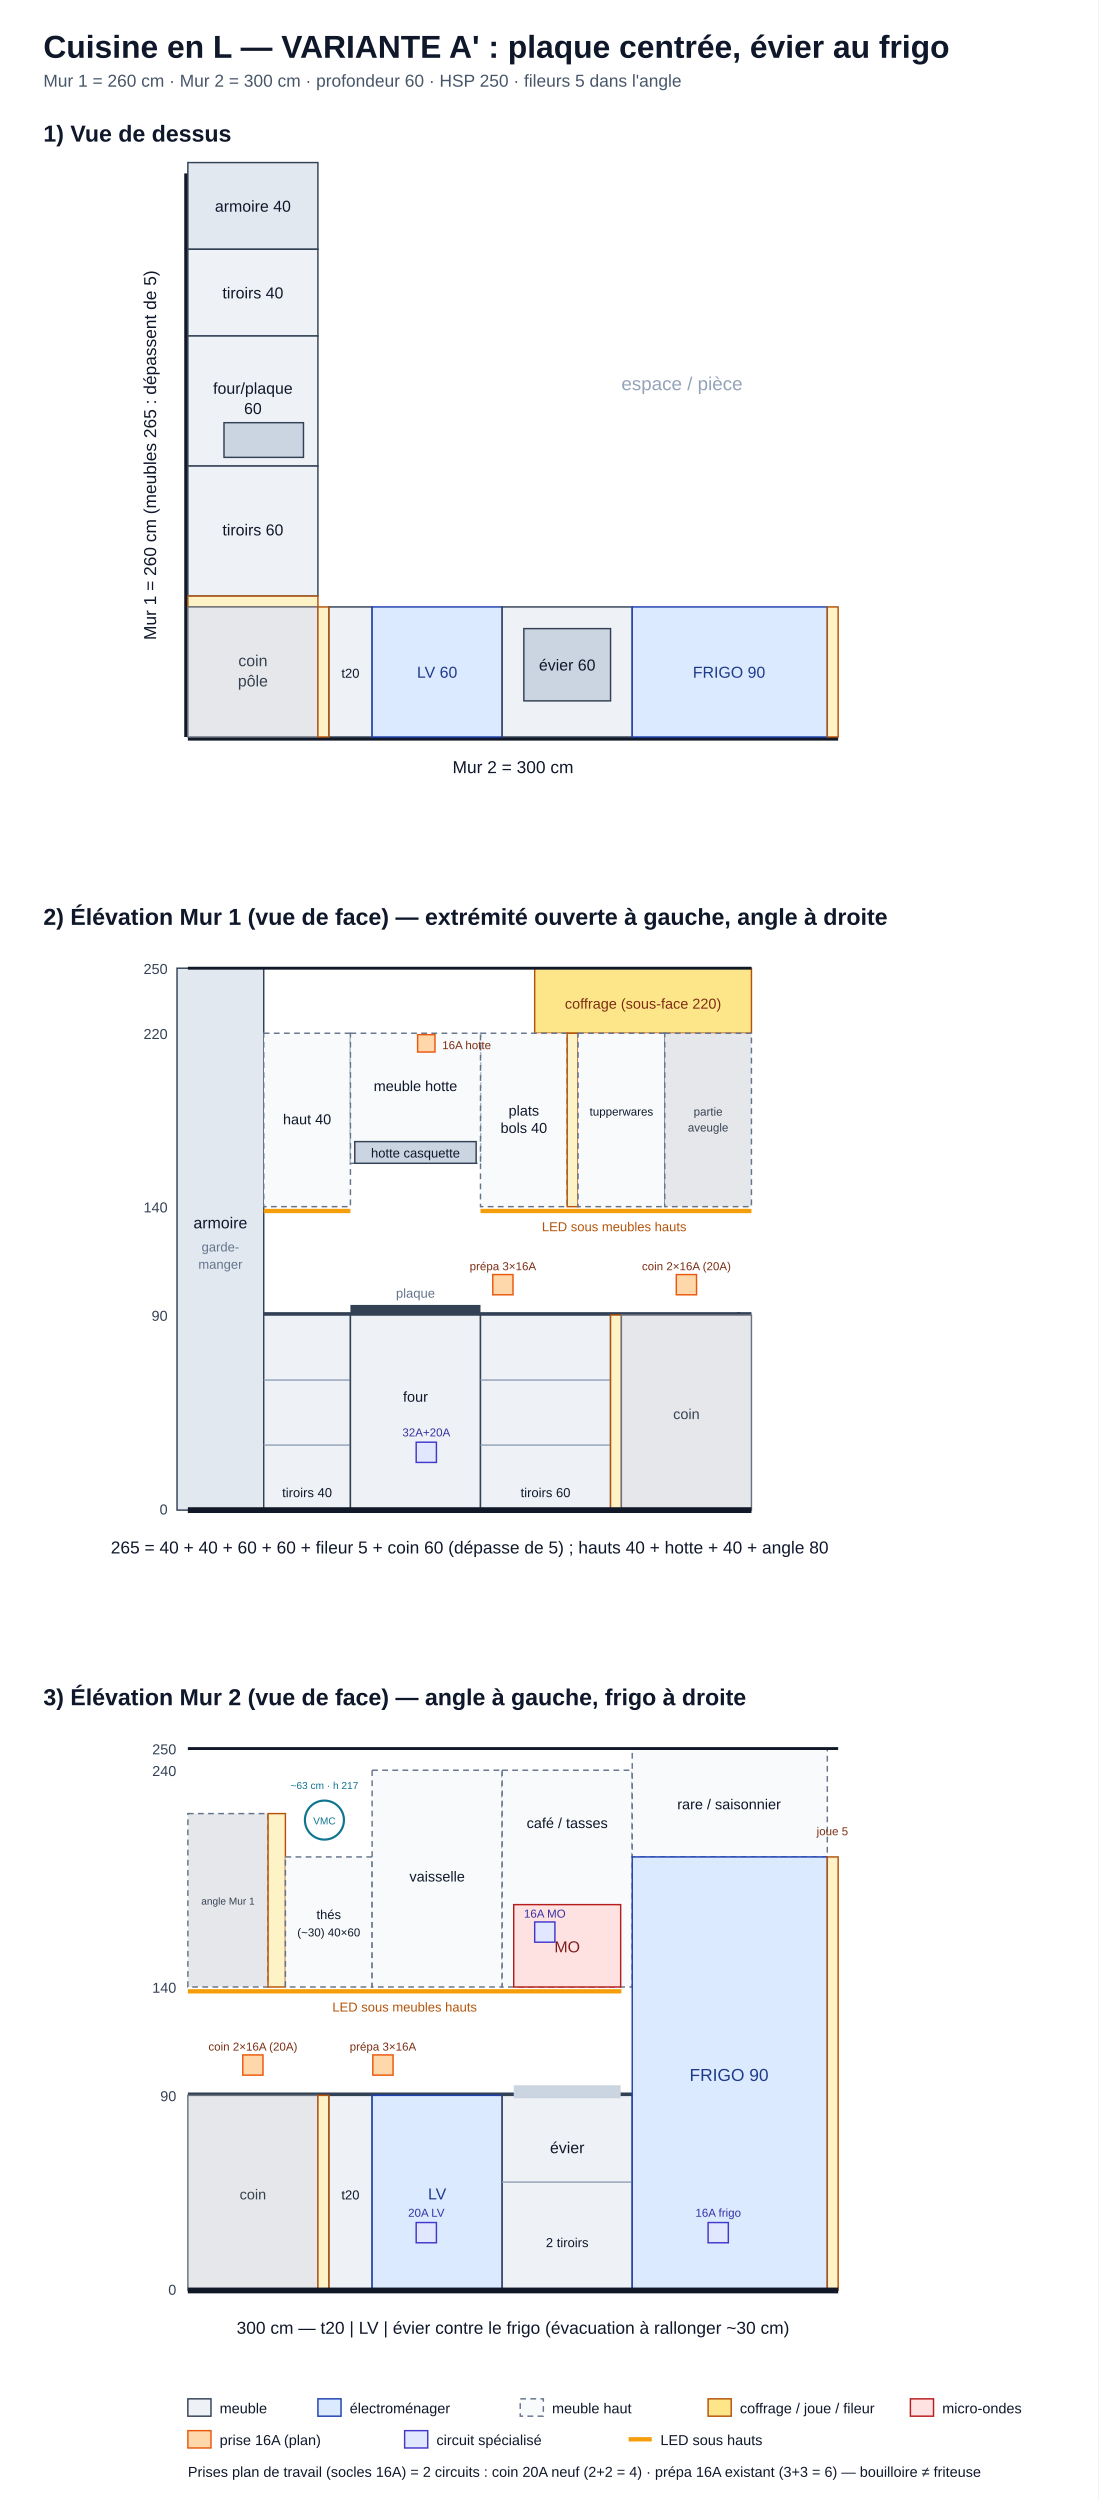
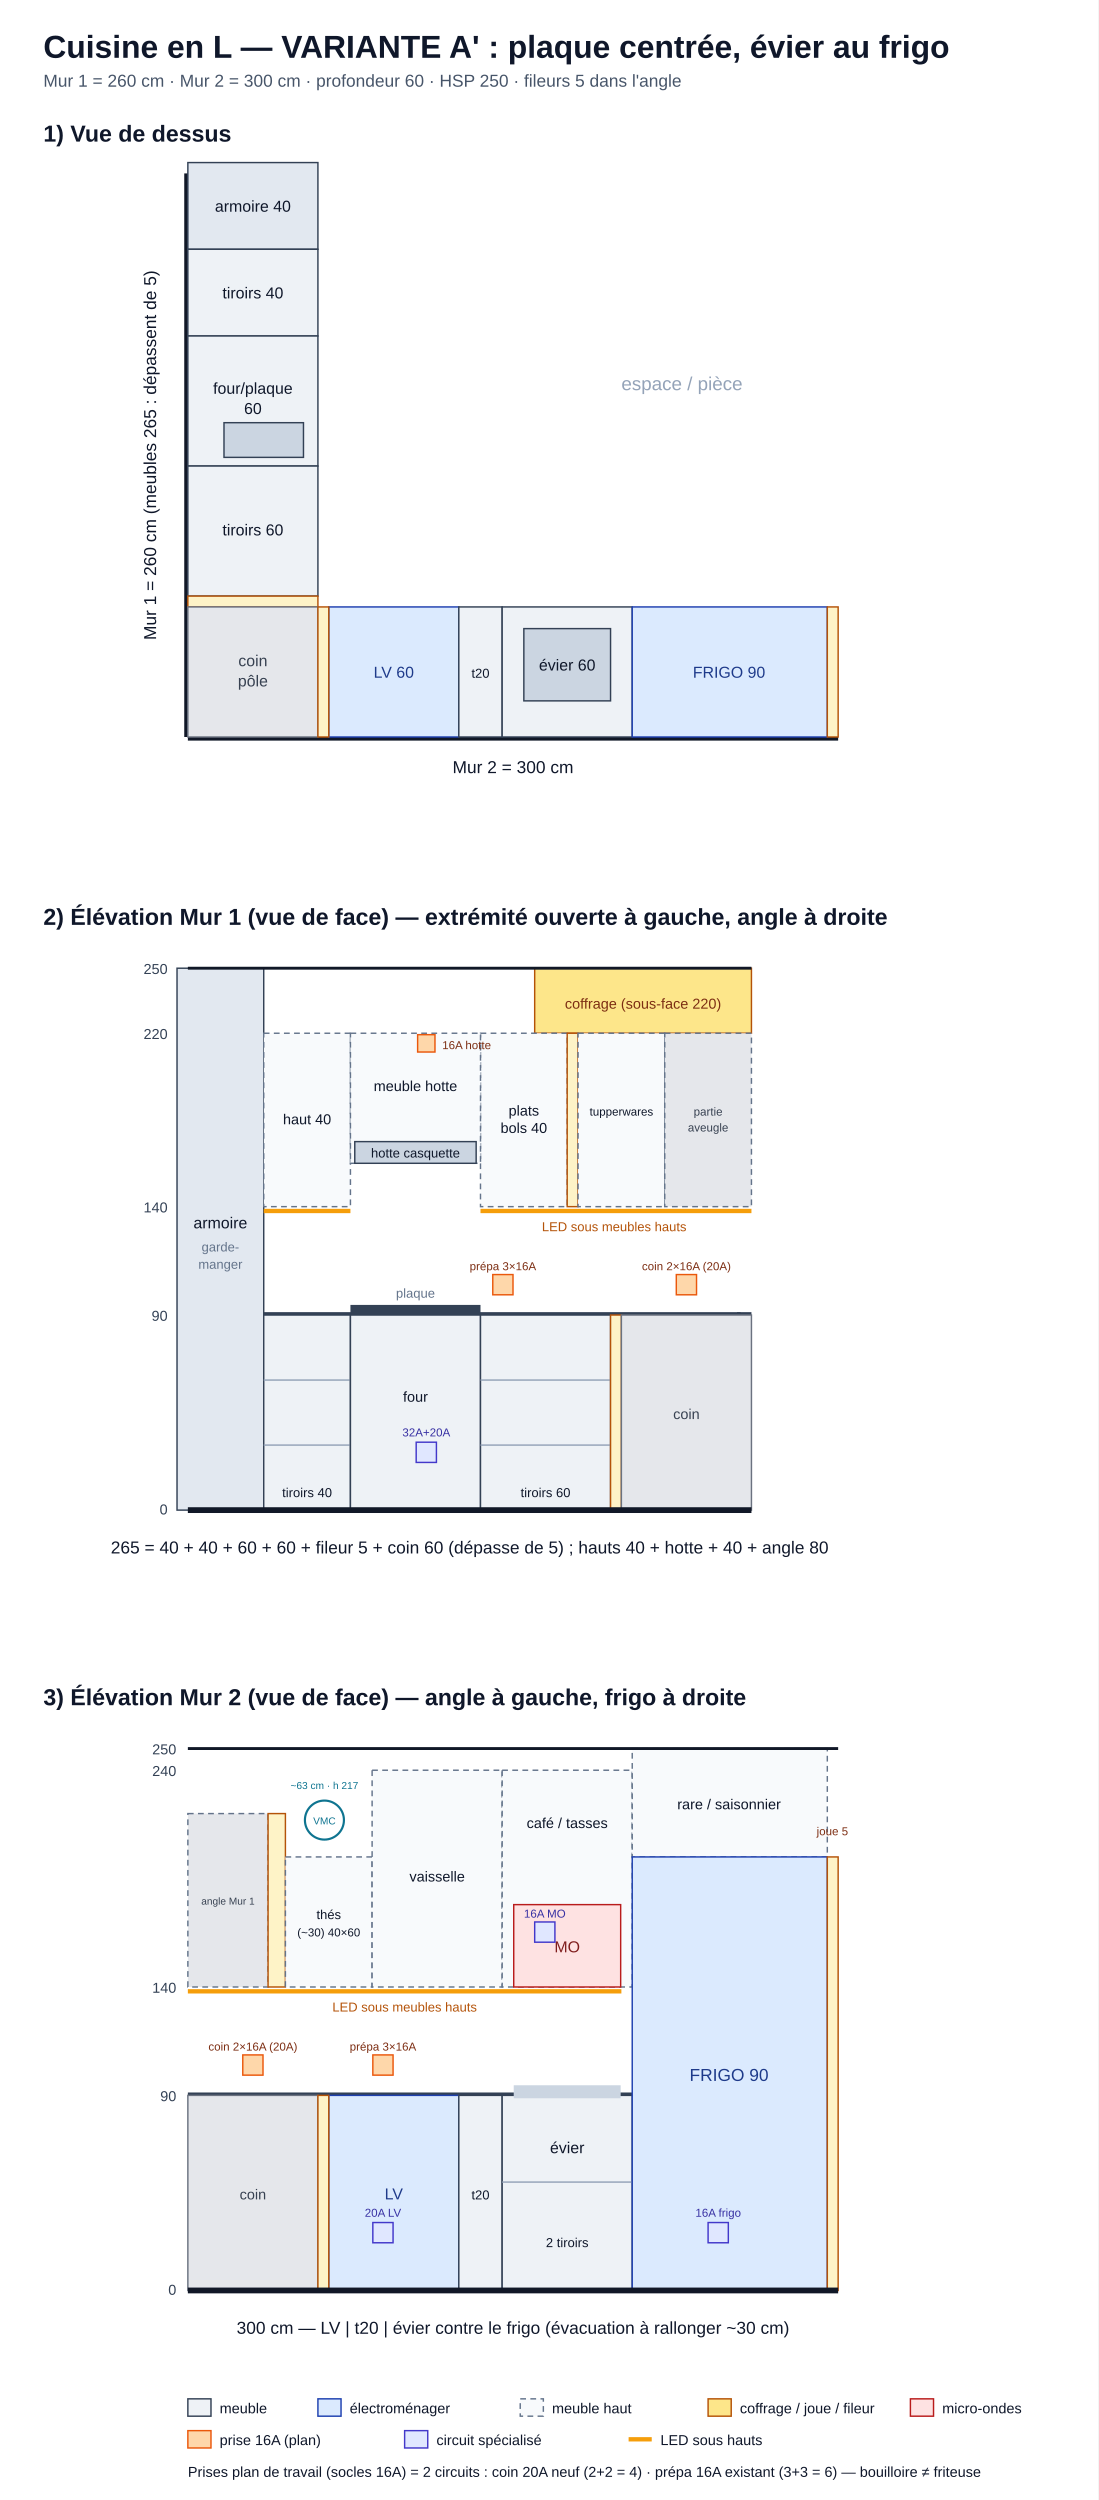
<svg xmlns="http://www.w3.org/2000/svg" width="760" height="1730" viewBox="0 0 760 1730" font-family="Arial, Helvetica, sans-serif">
  <rect x="0" y="0" width="760" height="1730" fill="#ffffff" />
  <text x="30" y="40" font-size="22" font-weight="bold" fill="#0f172a">Cuisine en L — VARIANTE A' : plaque centrée, évier au frigo</text>
  <text x="30" y="60" font-size="12" fill="#475569">Mur 1 = 260 cm · Mur 2 = 300 cm · profondeur 60 · HSP 250 · fileurs 5 dans l'angle</text>
  <text x="30" y="98" font-size="16" font-weight="bold" fill="#0f172a">1) Vue de dessus</text>
  <g transform="translate(130,120)">
    <text x="300" y="150" font-size="13" fill="#94a3b8">espace / pièce</text>
    <line x1="0" y1="0" x2="0" y2="390" stroke="#111827" stroke-width="5" />
    <line x1="0" y1="390" x2="450" y2="390" stroke="#111827" stroke-width="5" />
    <g transform="translate(0,-7.5)">
      <rect x="0" y="0" width="90" height="60" fill="#e2e8f0" stroke="#334155" />
      <text x="45" y="34" font-size="11" text-anchor="middle" fill="#0f172a">armoire 40</text>
      <rect x="0" y="60" width="90" height="60" fill="#eef2f6" stroke="#334155" />
      <text x="45" y="94" font-size="11" text-anchor="middle" fill="#0f172a">tiroirs 40</text>
      <rect x="0" y="120" width="90" height="90" fill="#eef2f6" stroke="#334155" />
      <text x="45" y="160" font-size="11" text-anchor="middle" fill="#0f172a">four/plaque</text>
      <text x="45" y="174" font-size="11" text-anchor="middle" fill="#0f172a">60</text>
      <rect x="25" y="180" width="55" height="24" fill="#cbd5e1" stroke="#334155" />
      <rect x="0" y="210" width="90" height="90" fill="#eef2f6" stroke="#334155" />
      <text x="45" y="258" font-size="11" text-anchor="middle" fill="#0f172a">tiroirs 60</text>
    </g>
    <rect x="0" y="292.5" width="90" height="7.5" fill="#fef3c7" stroke="#b45309" />
    <rect x="0" y="300" width="90" height="90" fill="#e5e7eb" stroke="#6b7280" />
    <text x="45" y="341" font-size="11" text-anchor="middle" fill="#374151">coin</text>
    <text x="45" y="355" font-size="11" text-anchor="middle" fill="#374151">pôle</text>
    <g transform="translate(7.5,0)">
-       <rect x="90" y="300" width="30" height="90" fill="#eef2f6" stroke="#334155" />
-       <text x="105" y="349" font-size="9" text-anchor="middle" fill="#0f172a">t20</text>
-       <rect x="120" y="300" width="90" height="90" fill="#dbeafe" stroke="#1e40af" />
-       <text x="165" y="349" font-size="11" text-anchor="middle" fill="#1e3a8a">LV 60</text>
+       <rect x="90" y="300" width="90" height="90" fill="#dbeafe" stroke="#1e40af" />
+       <text x="135" y="349" font-size="11" text-anchor="middle" fill="#1e3a8a">LV 60</text>
+       <rect x="180" y="300" width="30" height="90" fill="#eef2f6" stroke="#334155" />
+       <text x="195" y="349" font-size="9" text-anchor="middle" fill="#0f172a">t20</text>
      <rect x="210" y="300" width="90" height="90" fill="#eef2f6" stroke="#334155" />
      <rect x="225" y="315" width="60" height="50" fill="#cbd5e1" stroke="#334155" />
      <text x="255" y="344" font-size="11" text-anchor="middle" fill="#0f172a">évier 60</text>
      <rect x="300" y="300" width="135" height="90" fill="#dbeafe" stroke="#1e40af" />
      <text x="367" y="349" font-size="11" text-anchor="middle" fill="#1e3a8a">FRIGO 90</text>
    </g>
    <rect x="90" y="300" width="7.5" height="90" fill="#fef3c7" stroke="#b45309" />
    <rect x="442.5" y="300" width="7.5" height="90" fill="#fef3c7" stroke="#b45309" />
    <text x="-22" y="195" font-size="12" text-anchor="middle" fill="#0f172a" transform="rotate(-90 -22 195)">Mur 1 = 260 cm (meubles 265 : dépassent de 5)</text>
    <text x="225" y="415" font-size="12" text-anchor="middle" fill="#0f172a">Mur 2 = 300 cm</text>
  </g>
  <text x="30" y="640" font-size="16" font-weight="bold" fill="#0f172a">2) Élévation Mur 1 (vue de face) — extrémité ouverte à gauche, angle à droite</text>
  <g transform="translate(130,670)">
    <rect x="240" y="0" width="150" height="45" fill="#fde68a" stroke="#b45309" />
    <text x="315" y="28" font-size="10" text-anchor="middle" fill="#7c2d12">coffrage (sous-face 220)</text>
    <g transform="translate(-7.5,0)">
      <rect x="0" y="0" width="60" height="375" fill="#e2e8f0" stroke="#334155" />
      <text x="30" y="180" font-size="11" text-anchor="middle" fill="#0f172a">armoire</text>
      <text x="30" y="196" font-size="9" text-anchor="middle" fill="#64748b">garde-</text>
      <text x="30" y="208" font-size="9" text-anchor="middle" fill="#64748b">manger</text>
      <rect x="210" y="45" width="60" height="120" fill="#f8fafc" stroke="#64748b" stroke-dasharray="4 3" />
      <text x="240" y="102" font-size="10" text-anchor="middle" fill="#0f172a">plats</text>
      <text x="240" y="114" font-size="10" text-anchor="middle" fill="#0f172a">bols 40</text>
      <rect x="270" y="45" width="7.5" height="120" fill="#fef3c7" stroke="#b45309" />
      <rect x="277.5" y="45" width="60" height="120" fill="#f8fafc" stroke="#64748b" stroke-dasharray="4 3" />
      <text x="307.5" y="102" font-size="8" text-anchor="middle" fill="#0f172a">tupperwares</text>
      <rect x="337.5" y="45" width="60" height="120" fill="#e5e7eb" stroke="#64748b" stroke-dasharray="4 3" />
      <text x="367.5" y="102" font-size="8" text-anchor="middle" fill="#374151">partie</text>
      <text x="367.5" y="113" font-size="8" text-anchor="middle" fill="#374151">aveugle</text>
      <rect x="60" y="45" width="60" height="120" fill="#f8fafc" stroke="#64748b" stroke-dasharray="4 3" />
      <text x="90" y="108" font-size="10" text-anchor="middle" fill="#0f172a">haut 40</text>
      <rect x="120" y="45" width="90" height="90" fill="#f8fafc" stroke="#64748b" stroke-dasharray="4 3" />
      <text x="165" y="85" font-size="10" text-anchor="middle" fill="#0f172a">meuble hotte</text>
      <rect x="123" y="120" width="84" height="15" fill="#cbd5e1" stroke="#334155" />
      <text x="165" y="131" font-size="9" text-anchor="middle" fill="#0f172a">hotte casquette</text>
      <line x1="60" y1="240" x2="390" y2="240" stroke="#334155" stroke-width="4" />
      <rect x="120" y="233" width="90" height="8" fill="#334155" />
      <rect x="60" y="240" width="60" height="135" fill="#eef2f6" stroke="#334155" />
      <line x1="60" y1="285" x2="120" y2="285" stroke="#94a3b8" />
      <line x1="60" y1="330" x2="120" y2="330" stroke="#94a3b8" />
      <text x="90" y="366" font-size="9" text-anchor="middle" fill="#0f172a">tiroirs 40</text>
      <rect x="120" y="240" width="90" height="135" fill="#eef2f6" stroke="#334155" />
      <text x="165" y="300" font-size="10" text-anchor="middle" fill="#0f172a">four</text>
      <text x="165" y="228" font-size="9" text-anchor="middle" fill="#64748b">plaque</text>
      <rect x="210" y="240" width="90" height="135" fill="#eef2f6" stroke="#334155" />
      <line x1="210" y1="285" x2="300" y2="285" stroke="#94a3b8" />
      <line x1="210" y1="330" x2="300" y2="330" stroke="#94a3b8" />
      <text x="255" y="366" font-size="9" text-anchor="middle" fill="#0f172a">tiroirs 60</text>
    </g>
    <rect x="292.5" y="240" width="7.5" height="135" fill="#fef3c7" stroke="#b45309" />
    <line x1="380" y1="240" x2="390" y2="240" stroke="#334155" stroke-width="4" />
    <rect x="300" y="240" width="90" height="135" fill="#e5e7eb" stroke="#6b7280" />
    <text x="345" y="312" font-size="10" text-anchor="middle" fill="#374151">coin</text>
    <line x1="0" y1="0" x2="390" y2="0" stroke="#111827" stroke-width="2" />
    <line x1="0" y1="375" x2="390" y2="375" stroke="#111827" stroke-width="4" />
    <text x="-14" y="4" font-size="10" text-anchor="end" fill="#334155">250</text>
    <text x="-14" y="49" font-size="10" text-anchor="end" fill="#334155">220</text>
    <text x="-14" y="169" font-size="10" text-anchor="end" fill="#334155">140</text>
    <text x="-14" y="244" font-size="10" text-anchor="end" fill="#334155">90</text>
    <text x="-14" y="378" font-size="10" text-anchor="end" fill="#334155">0</text>
    <line x1="52.5" y1="168" x2="112.5" y2="168" stroke="#f59e0b" stroke-width="3" />
    <line x1="202.5" y1="168" x2="390" y2="168" stroke="#f59e0b" stroke-width="3" />
    <text x="295" y="182" font-size="9" text-anchor="middle" fill="#b45309">LED sous meubles hauts</text>
    <rect x="159" y="46" width="12" height="12" fill="#fed7aa" stroke="#ea580c" />
    <text x="176" y="56" font-size="8" fill="#7c2d12">16A hotte</text>
    <rect x="211" y="212" width="14" height="14" fill="#fed7aa" stroke="#ea580c" />
    <text x="218" y="209" font-size="8" text-anchor="middle" fill="#7c2d12">prépa 3×16A</text>
    <rect x="338" y="212" width="14" height="14" fill="#fed7aa" stroke="#ea580c" />
    <text x="345" y="209" font-size="8" text-anchor="middle" fill="#7c2d12">coin 2×16A (20A)</text>
    <rect x="158" y="328" width="14" height="14" fill="#e0e7ff" stroke="#4338ca" />
    <text x="165" y="324" font-size="8" text-anchor="middle" fill="#3730a3">32A+20A</text>
    <text x="195" y="405" font-size="12" text-anchor="middle" fill="#0f172a">265 = 40 + 40 + 60 + 60 + fileur 5 + coin 60 (dépasse de 5) ; hauts 40 + hotte + 40 + angle 80</text>
  </g>
  <text x="30" y="1180" font-size="16" font-weight="bold" fill="#0f172a">3) Élévation Mur 2 (vue de face) — angle à gauche, frigo à droite</text>
  <g transform="translate(130,1210)">
    <rect x="0" y="45" width="55.5" height="120" fill="#e5e7eb" stroke="#64748b" stroke-dasharray="4 3" />
    <text x="27.75" y="108" font-size="7" text-anchor="middle" fill="#374151">angle Mur 1</text>
    <rect x="55.5" y="45" width="12" height="120" fill="#fef3c7" stroke="#b45309" />
    <rect x="67.5" y="75" width="60" height="90" fill="#f8fafc" stroke="#64748b" stroke-dasharray="4 3" />
    <text x="97.5" y="118" font-size="9" text-anchor="middle" fill="#0f172a">thés</text>
    <text x="97.5" y="130" font-size="8" text-anchor="middle" fill="#0f172a">(~30) 40×60</text>
    <circle cx="94.5" cy="49.5" r="13.5" fill="#fff" stroke="#0e7490" stroke-width="1.5" />
    <text x="94.5" y="52.5" font-size="7" text-anchor="middle" fill="#0e7490">VMC</text>
    <text x="94.5" y="28" font-size="7" text-anchor="middle" fill="#0e7490">~63 cm · h 217</text>
    <g transform="translate(37.5,0)">
      <rect x="90" y="15" width="90" height="150" fill="#f8fafc" stroke="#64748b" stroke-dasharray="4 3" />
      <text x="135" y="92" font-size="10" text-anchor="middle" fill="#0f172a">vaisselle</text>
      <rect x="180" y="15" width="90" height="150" fill="#f8fafc" stroke="#64748b" stroke-dasharray="4 3" />
      <text x="225" y="55" font-size="10" text-anchor="middle" fill="#0f172a">café / tasses</text>
      <rect x="188" y="108" width="74" height="57" fill="#fee2e2" stroke="#b91c1c" />
      <text x="225" y="141" font-size="11" text-anchor="middle" fill="#7f1d1d">MO</text>
      <rect x="270" y="0" width="135" height="75" fill="#f8fafc" stroke="#64748b" stroke-dasharray="4 3" />
      <text x="337" y="42" font-size="10" text-anchor="middle" fill="#0f172a">rare / saisonnier</text>
    </g>
    <line x1="0" y1="240" x2="307.5" y2="240" stroke="#334155" stroke-width="4" />
    <rect x="0" y="240" width="90" height="135" fill="#e5e7eb" stroke="#6b7280" />
    <text x="45" y="312" font-size="10" text-anchor="middle" fill="#374151">coin</text>
    <g transform="translate(7.5,0)">
-       <rect x="90" y="240" width="30" height="135" fill="#eef2f6" stroke="#334155" />
-       <text x="105" y="312" font-size="9" text-anchor="middle" fill="#0f172a">t20</text>
-       <rect x="120" y="240" width="90" height="135" fill="#dbeafe" stroke="#1e40af" />
-       <text x="165" y="312" font-size="11" text-anchor="middle" fill="#1e3a8a">LV</text>
+       <rect x="90" y="240" width="90" height="135" fill="#dbeafe" stroke="#1e40af" />
+       <text x="135" y="312" font-size="11" text-anchor="middle" fill="#1e3a8a">LV</text>
+       <rect x="180" y="240" width="30" height="135" fill="#eef2f6" stroke="#334155" />
+       <text x="195" y="312" font-size="9" text-anchor="middle" fill="#0f172a">t20</text>
      <rect x="210" y="240" width="90" height="135" fill="#eef2f6" stroke="#334155" />
      <rect x="218" y="233" width="74" height="9" fill="#cbd5e1" />
      <line x1="210" y1="300" x2="300" y2="300" stroke="#94a3b8" />
      <text x="255" y="280" font-size="11" text-anchor="middle" fill="#0f172a">évier</text>
      <text x="255" y="345" font-size="9" text-anchor="middle" fill="#0f172a">2 tiroirs</text>
      <rect x="300" y="75" width="135" height="300" fill="#dbeafe" stroke="#1e40af" />
      <text x="367" y="230" font-size="12" text-anchor="middle" fill="#1e3a8a">FRIGO 90</text>
    </g>
    <rect x="90" y="240" width="7.5" height="135" fill="#fef3c7" stroke="#b45309" />
    <rect x="442.5" y="75" width="7.5" height="300" fill="#fef3c7" stroke="#b45309" />
    <text x="446" y="60" font-size="8" text-anchor="middle" fill="#7c2d12">joue 5</text>
    <line x1="0" y1="0" x2="450" y2="0" stroke="#111827" stroke-width="2" />
    <line x1="0" y1="375" x2="450" y2="375" stroke="#111827" stroke-width="4" />
    <text x="-8" y="4" font-size="10" text-anchor="end" fill="#334155">250</text>
    <text x="-8" y="19" font-size="10" text-anchor="end" fill="#334155">240</text>
    <text x="-8" y="169" font-size="10" text-anchor="end" fill="#334155">140</text>
    <text x="-8" y="244" font-size="10" text-anchor="end" fill="#334155">90</text>
    <text x="-8" y="378" font-size="10" text-anchor="end" fill="#334155">0</text>
    <line x1="0" y1="168" x2="300" y2="168" stroke="#f59e0b" stroke-width="3" />
    <text x="150" y="182" font-size="9" text-anchor="middle" fill="#b45309">LED sous meubles hauts</text>
    <rect x="38" y="212" width="14" height="14" fill="#fed7aa" stroke="#ea580c" />
    <text x="45" y="209" font-size="8" text-anchor="middle" fill="#7c2d12">coin 2×16A (20A)</text>
    <rect x="128" y="212" width="14" height="14" fill="#fed7aa" stroke="#ea580c" />
    <text x="135" y="209" font-size="8" text-anchor="middle" fill="#7c2d12">prépa 3×16A</text>
    <rect x="240" y="120" width="14" height="14" fill="#e0e7ff" stroke="#4338ca" />
    <text x="247" y="117" font-size="8" text-anchor="middle" fill="#3730a3">16A MO</text>
-     <rect x="158" y="328" width="14" height="14" fill="#e0e7ff" stroke="#4338ca" />
-     <text x="165" y="324" font-size="8" text-anchor="middle" fill="#3730a3">20A LV</text>
+     <rect x="128" y="328" width="14" height="14" fill="#e0e7ff" stroke="#4338ca" />
+     <text x="135" y="324" font-size="8" text-anchor="middle" fill="#3730a3">20A LV</text>
    <rect x="360" y="328" width="14" height="14" fill="#e0e7ff" stroke="#4338ca" />
    <text x="367" y="324" font-size="8" text-anchor="middle" fill="#3730a3">16A frigo</text>
-     <text x="225" y="405" font-size="12" text-anchor="middle" fill="#0f172a">300 cm — t20 | LV | évier contre le frigo (évacuation à rallonger ~30 cm)</text>
+     <text x="225" y="405" font-size="12" text-anchor="middle" fill="#0f172a">300 cm — LV | t20 | évier contre le frigo (évacuation à rallonger ~30 cm)</text>
  </g>
  <g transform="translate(130,1660)">
    <rect x="0" y="0" width="16" height="12" fill="#eef2f6" stroke="#334155" />
    <text x="22" y="10" font-size="10" fill="#0f172a">meuble</text>
    <rect x="90" y="0" width="16" height="12" fill="#dbeafe" stroke="#1e40af" />
    <text x="112" y="10" font-size="10" fill="#0f172a">électroménager</text>
    <rect x="230" y="0" width="16" height="12" fill="#f8fafc" stroke="#64748b" stroke-dasharray="4 3" />
    <text x="252" y="10" font-size="10" fill="#0f172a">meuble haut</text>
    <rect x="360" y="0" width="16" height="12" fill="#fde68a" stroke="#b45309" />
    <text x="382" y="10" font-size="10" fill="#0f172a">coffrage / joue / fileur</text>
    <rect x="500" y="0" width="16" height="12" fill="#fee2e2" stroke="#b91c1c" />
    <text x="522" y="10" font-size="10" fill="#0f172a">micro-ondes</text>
    <rect x="0" y="22" width="16" height="12" fill="#fed7aa" stroke="#ea580c" />
    <text x="22" y="32" font-size="10" fill="#0f172a">prise 16A (plan)</text>
    <rect x="150" y="22" width="16" height="12" fill="#e0e7ff" stroke="#4338ca" />
    <text x="172" y="32" font-size="10" fill="#0f172a">circuit spécialisé</text>
    <line x1="305" y1="28" x2="321" y2="28" stroke="#f59e0b" stroke-width="3" />
    <text x="327" y="32" font-size="10" fill="#0f172a">LED sous hauts</text>
    <text x="0" y="54" font-size="10" fill="#0f172a">Prises plan de travail (socles 16A) = 2 circuits : coin 20A neuf (2+2 = 4) · prépa 16A existant (3+3 = 6) — bouilloire ≠ friteuse</text>
  </g>
</svg>
